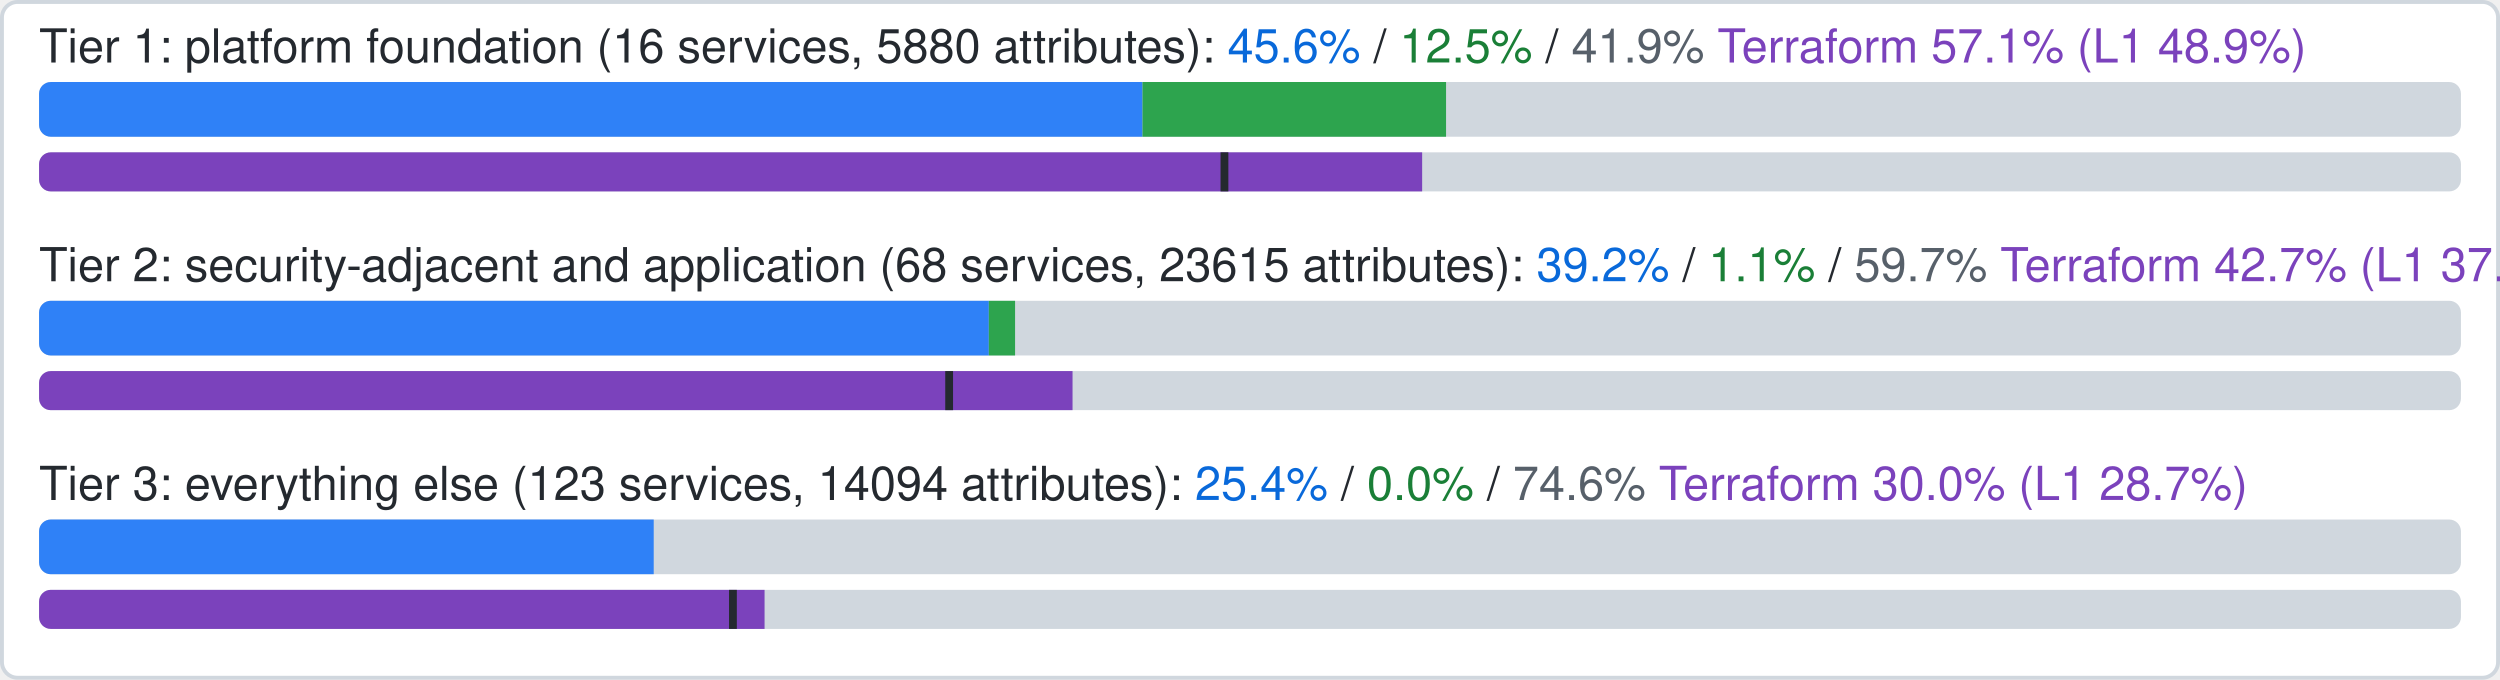
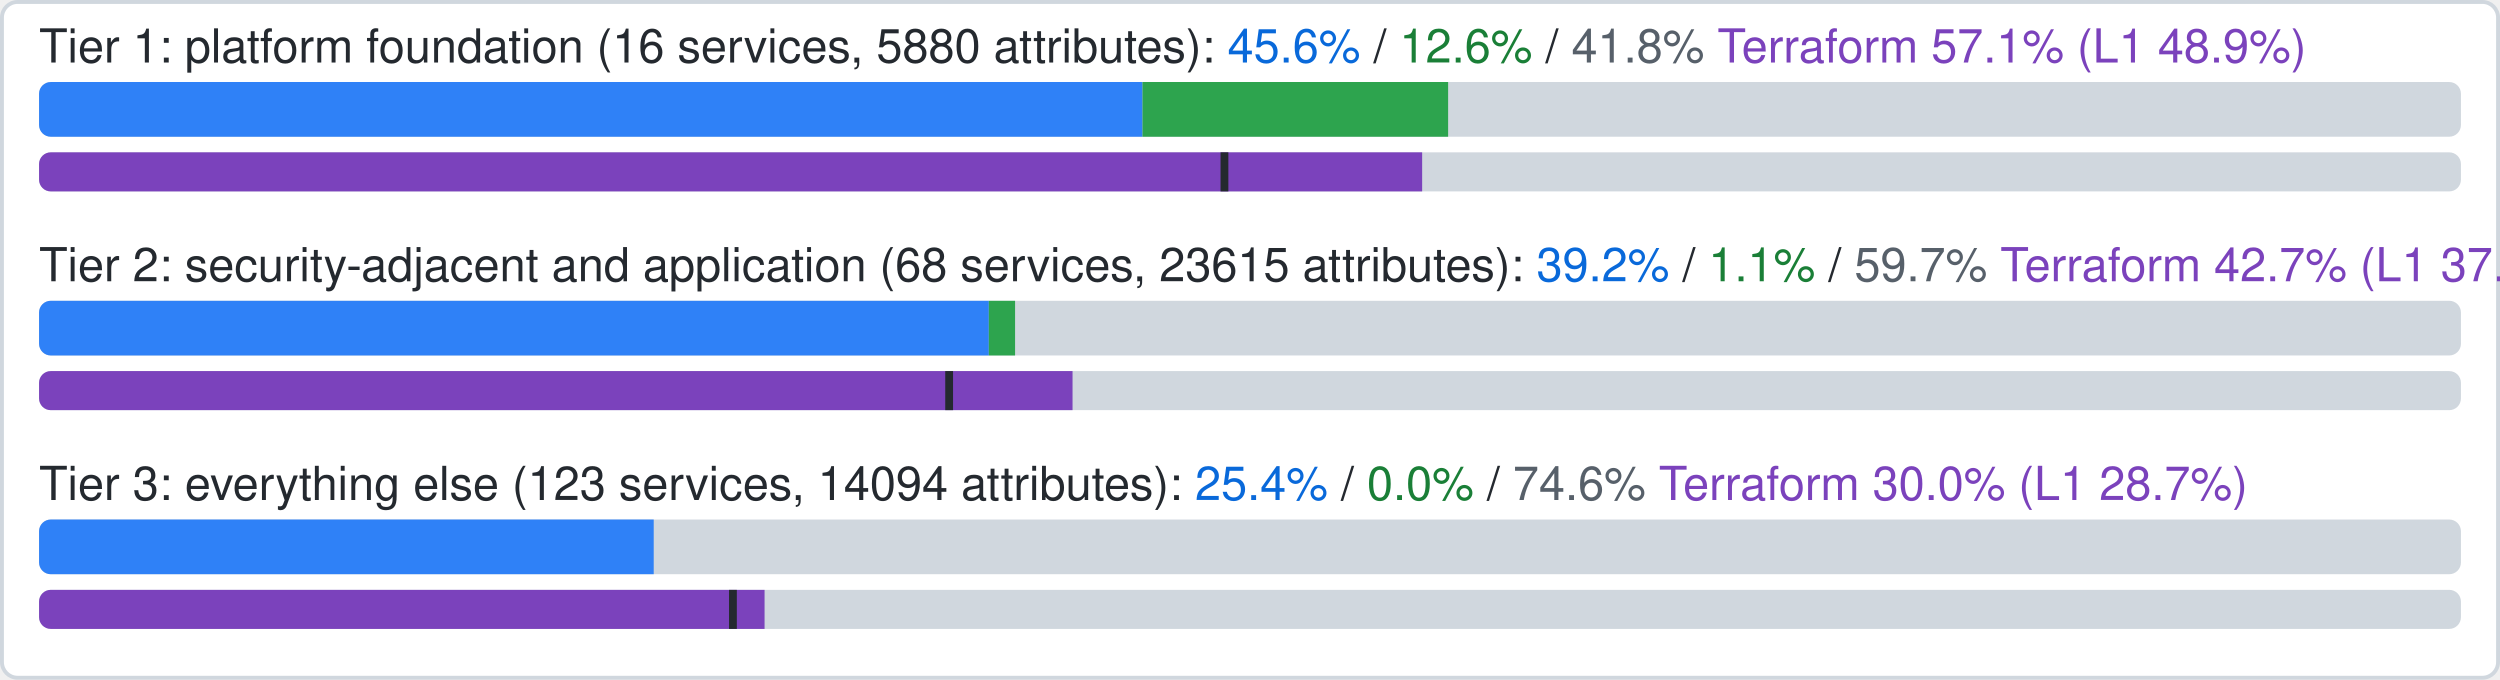
- <svg xmlns="http://www.w3.org/2000/svg" width="640" height="174" viewBox="0 0 640 174" role="img" aria-label="Coverage by tier: Tier 1: platform foundation official 45.6%, ours beyond official 12.5%, uncovered 41.9%, Terraform google-beta 57.1% (L1 48.9%), an estimate; Tier 2: security-adjacent and application official 39.2%, ours beyond official 1.1%, uncovered 59.7%, Terraform google-beta 42.7% (L1 37.6%), an estimate; Tier 3: everything else official 25.4%, ours beyond official 0.0%, uncovered 74.6%, Terraform google-beta 30.0% (L1 28.7%), an estimate;">
+ <svg xmlns="http://www.w3.org/2000/svg" width="640" height="174" viewBox="0 0 640 174" role="img" aria-label="Coverage by tier: Tier 1: platform foundation official 45.6%, ours beyond official 12.6%, uncovered 41.8%, Terraform google-beta 57.1% (L1 48.9%), an estimate; Tier 2: security-adjacent and application official 39.2%, ours beyond official 1.1%, uncovered 59.7%, Terraform google-beta 42.7% (L1 37.6%), an estimate; Tier 3: everything else official 25.4%, ours beyond official 0.0%, uncovered 74.6%, Terraform google-beta 30.0% (L1 28.7%), an estimate;">
  <rect x="0.5" y="0.5" width="639" height="173" rx="4" fill="#ffffff" stroke="#d0d7de" />
  <clipPath id="c0">
    <rect x="10" y="21" width="620" height="14" rx="3" />
  </clipPath>
-   <text x="10" y="16" font-family="-apple-system,BlinkMacSystemFont,Segoe UI,Helvetica,Arial,sans-serif" font-size="12" fill="#24292f">Tier 1: platform foundation (16 services, 5880 attributes): <tspan fill="#0969da">45.6%</tspan> / <tspan fill="#1a7f37">12.5%</tspan> / <tspan fill="#57606a">41.9%</tspan>
+   <text x="10" y="16" font-family="-apple-system,BlinkMacSystemFont,Segoe UI,Helvetica,Arial,sans-serif" font-size="12" fill="#24292f">Tier 1: platform foundation (16 services, 5880 attributes): <tspan fill="#0969da">45.6%</tspan> / <tspan fill="#1a7f37">12.6%</tspan> / <tspan fill="#57606a">41.8%</tspan>
    <tspan fill="#7b42bc">Terraform 57.1% (L1 48.9%)</tspan>
  </text>
  <clipPath id="t0">
    <rect x="10" y="39" width="620" height="10" rx="3" />
  </clipPath>
  <g clip-path="url(#t0)">
    <rect x="10" y="39" width="620" height="10" fill="#d0d7de" />
    <rect x="10" y="39" width="354.07" height="10" fill="#7b42bc" />
    <rect x="312.46" y="39" width="2" height="10" fill="#24292f" />
  </g>
  <g clip-path="url(#c0)">
    <rect x="10" y="21" width="620" height="14" fill="#d0d7de" />
    <rect x="10" y="21" width="282.48" height="14" fill="#2f81f7" />
-     <rect x="292.48" y="21" width="77.71" height="14" fill="#2da44e" />
+     <rect x="292.48" y="21" width="78.24" height="14" fill="#2da44e" />
  </g>
  <clipPath id="c1">
    <rect x="10" y="77" width="620" height="14" rx="3" />
  </clipPath>
  <text x="10" y="72" font-family="-apple-system,BlinkMacSystemFont,Segoe UI,Helvetica,Arial,sans-serif" font-size="12" fill="#24292f">Tier 2: security-adjacent and application (68 services, 23615 attributes): <tspan fill="#0969da">39.2%</tspan> / <tspan fill="#1a7f37">1.1%</tspan> / <tspan fill="#57606a">59.7%</tspan>
    <tspan fill="#7b42bc">Terraform 42.7% (L1 37.6%)</tspan>
  </text>
  <clipPath id="t1">
    <rect x="10" y="95" width="620" height="10" rx="3" />
  </clipPath>
  <g clip-path="url(#t1)">
    <rect x="10" y="95" width="620" height="10" fill="#d0d7de" />
    <rect x="10" y="95" width="264.57" height="10" fill="#7b42bc" />
    <rect x="241.98" y="95" width="2" height="10" fill="#24292f" />
  </g>
  <g clip-path="url(#c1)">
    <rect x="10" y="77" width="620" height="14" fill="#d0d7de" />
    <rect x="10" y="77" width="243.14" height="14" fill="#2f81f7" />
    <rect x="253.14" y="77" width="6.72" height="14" fill="#2da44e" />
  </g>
  <clipPath id="c2">
    <rect x="10" y="133" width="620" height="14" rx="3" />
  </clipPath>
  <text x="10" y="128" font-family="-apple-system,BlinkMacSystemFont,Segoe UI,Helvetica,Arial,sans-serif" font-size="12" fill="#24292f">Tier 3: everything else (123 services, 14094 attributes): <tspan fill="#0969da">25.4%</tspan> / <tspan fill="#1a7f37">0.0%</tspan> / <tspan fill="#57606a">74.6%</tspan>
    <tspan fill="#7b42bc">Terraform 30.0% (L1 28.7%)</tspan>
  </text>
  <clipPath id="t2">
    <rect x="10" y="151" width="620" height="10" rx="3" />
  </clipPath>
  <g clip-path="url(#t2)">
    <rect x="10" y="151" width="620" height="10" fill="#d0d7de" />
    <rect x="10" y="151" width="185.73" height="10" fill="#7b42bc" />
    <rect x="186.63" y="151" width="2" height="10" fill="#24292f" />
  </g>
  <g clip-path="url(#c2)">
    <rect x="10" y="133" width="620" height="14" fill="#d0d7de" />
    <rect x="10" y="133" width="157.35" height="14" fill="#2f81f7" />
  </g>
</svg>
